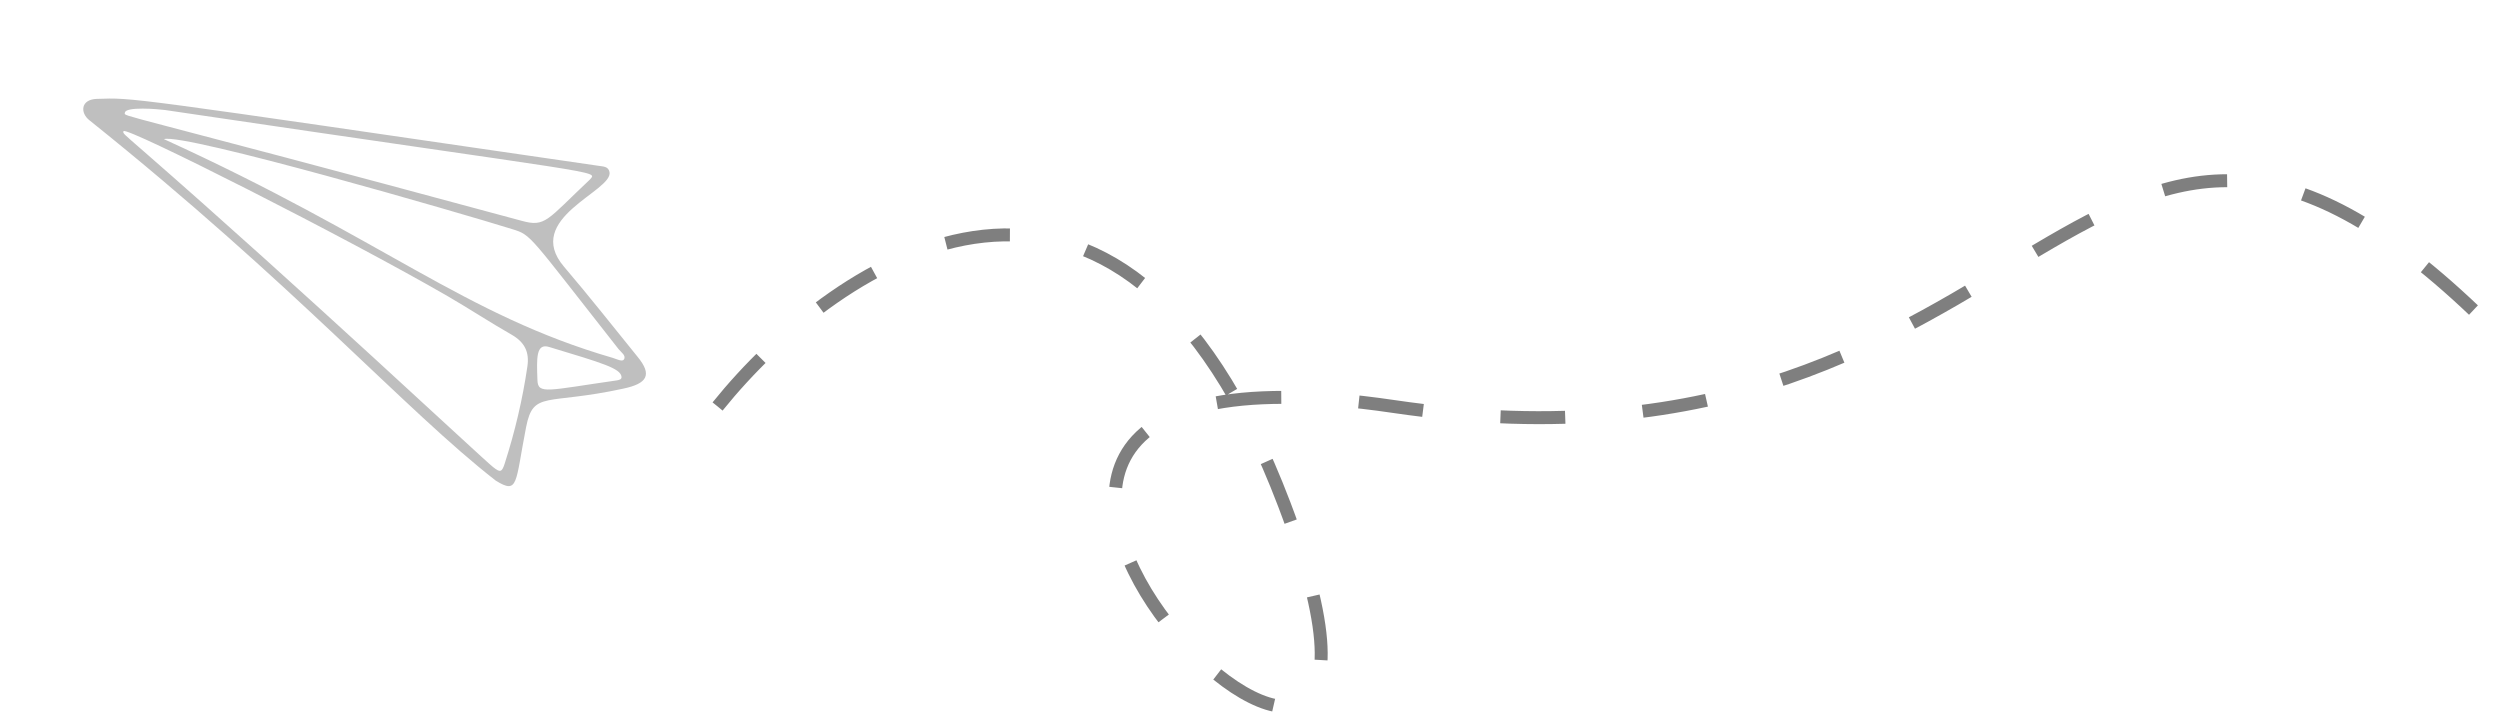
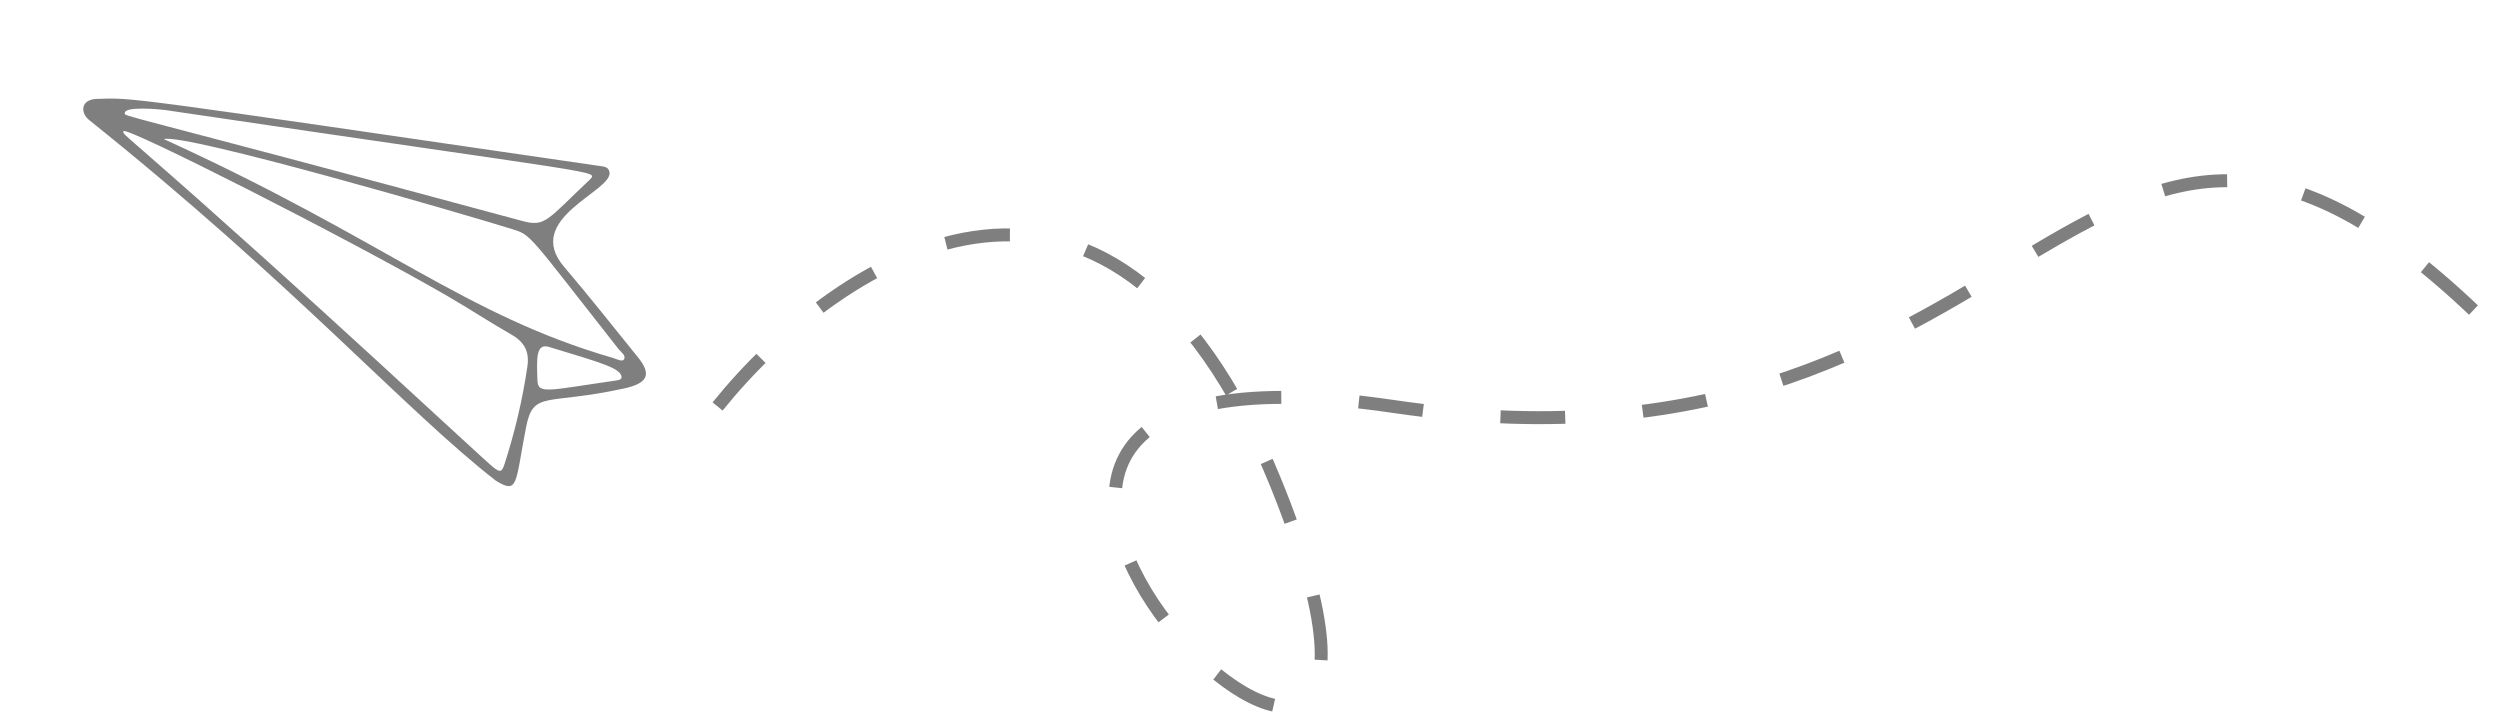
<svg xmlns="http://www.w3.org/2000/svg" width="193" height="55" viewBox="0 0 193 55" fill="none">
  <g opacity="0.5">
-     <g opacity="0.5">
-       <path d="M38.271 37.103C40.038 38.195 39.764 37.312 40.616 32.967C41.177 30.122 42.169 31.3 48.109 30.004C49.97 29.613 50.375 28.947 49.218 27.541C47.335 25.218 45.491 22.875 43.547 20.596C40.339 16.845 47.344 14.76 47.054 13.282C46.962 12.823 46.536 12.861 46.19 12.798C9.289 7.416 10.331 7.543 7.484 7.634C6.214 7.672 6.183 8.713 6.894 9.276C22.782 21.996 31.275 31.66 38.271 37.103ZM34.597 22.886C36.248 23.845 37.852 24.901 39.508 25.845C40.502 26.419 40.88 27.177 40.715 28.286C40.342 30.841 39.752 33.327 38.965 35.782C38.743 36.475 38.609 36.495 38.052 36.046C37.312 35.475 23.299 22.321 11.079 11.668C9.485 10.281 9.466 10.291 9.536 10.123C9.723 9.737 26.768 18.354 34.597 22.886ZM12.65 10.739C14.265 10.27 35.664 16.477 39.543 17.689C41.064 18.16 40.77 18.082 47.763 26.963C47.957 27.201 48.368 27.46 48.16 27.759C48.038 27.943 47.613 27.727 47.325 27.635C35.802 24.291 29.67 18.488 12.65 10.739ZM45.55 13.851C42.196 17.011 42.116 17.558 40.26 17.043C8.289 8.401 9.624 9.052 9.64 8.707C9.658 8.203 12.23 8.423 12.749 8.494C47.1 13.584 46.108 13.154 45.55 13.851ZM47.979 29.07C48.02 29.291 47.781 29.341 47.613 29.367C42.256 30.134 41.527 30.473 41.49 29.347C41.432 27.688 41.361 26.471 42.391 26.785C46.543 28.037 47.88 28.434 47.979 29.07Z" fill="black" />
-     </g>
+     <path d="M38.271 37.103C40.038 38.195 39.764 37.312 40.616 32.967C41.177 30.122 42.169 31.3 48.109 30.004C49.97 29.613 50.375 28.947 49.218 27.541C47.335 25.218 45.491 22.875 43.547 20.596C40.339 16.845 47.344 14.76 47.054 13.282C46.962 12.823 46.536 12.861 46.19 12.798C9.289 7.416 10.331 7.543 7.484 7.634C6.214 7.672 6.183 8.713 6.894 9.276C22.782 21.996 31.275 31.66 38.271 37.103ZM34.597 22.886C36.248 23.845 37.852 24.901 39.508 25.845C40.502 26.419 40.88 27.177 40.715 28.286C40.342 30.841 39.752 33.327 38.965 35.782C38.743 36.475 38.609 36.495 38.052 36.046C37.312 35.475 23.299 22.321 11.079 11.668C9.485 10.281 9.466 10.291 9.536 10.123C9.723 9.737 26.768 18.354 34.597 22.886ZM12.65 10.739C14.265 10.27 35.664 16.477 39.543 17.689C41.064 18.16 40.77 18.082 47.763 26.963C47.957 27.201 48.368 27.46 48.16 27.759C48.038 27.943 47.613 27.727 47.325 27.635C35.802 24.291 29.67 18.488 12.65 10.739ZM45.55 13.851C42.196 17.011 42.116 17.558 40.26 17.043C8.289 8.401 9.624 9.052 9.64 8.707C9.658 8.203 12.23 8.423 12.749 8.494C47.1 13.584 46.108 13.154 45.55 13.851ZM47.979 29.07C48.02 29.291 47.781 29.341 47.613 29.367C42.256 30.134 41.527 30.473 41.49 29.347C41.432 27.688 41.361 26.471 42.391 26.785C46.543 28.037 47.88 28.434 47.979 29.07Z" fill="black" />
    <path d="M55.399 31.378C64.654 19.879 86.362 5.295 99.151 38.951C115.137 81.02 56.241 23.806 107.565 31.378C158.889 38.951 160.572 -6.484 192.545 25.489" stroke="black" stroke-dasharray="5 6" />
  </g>
</svg>
